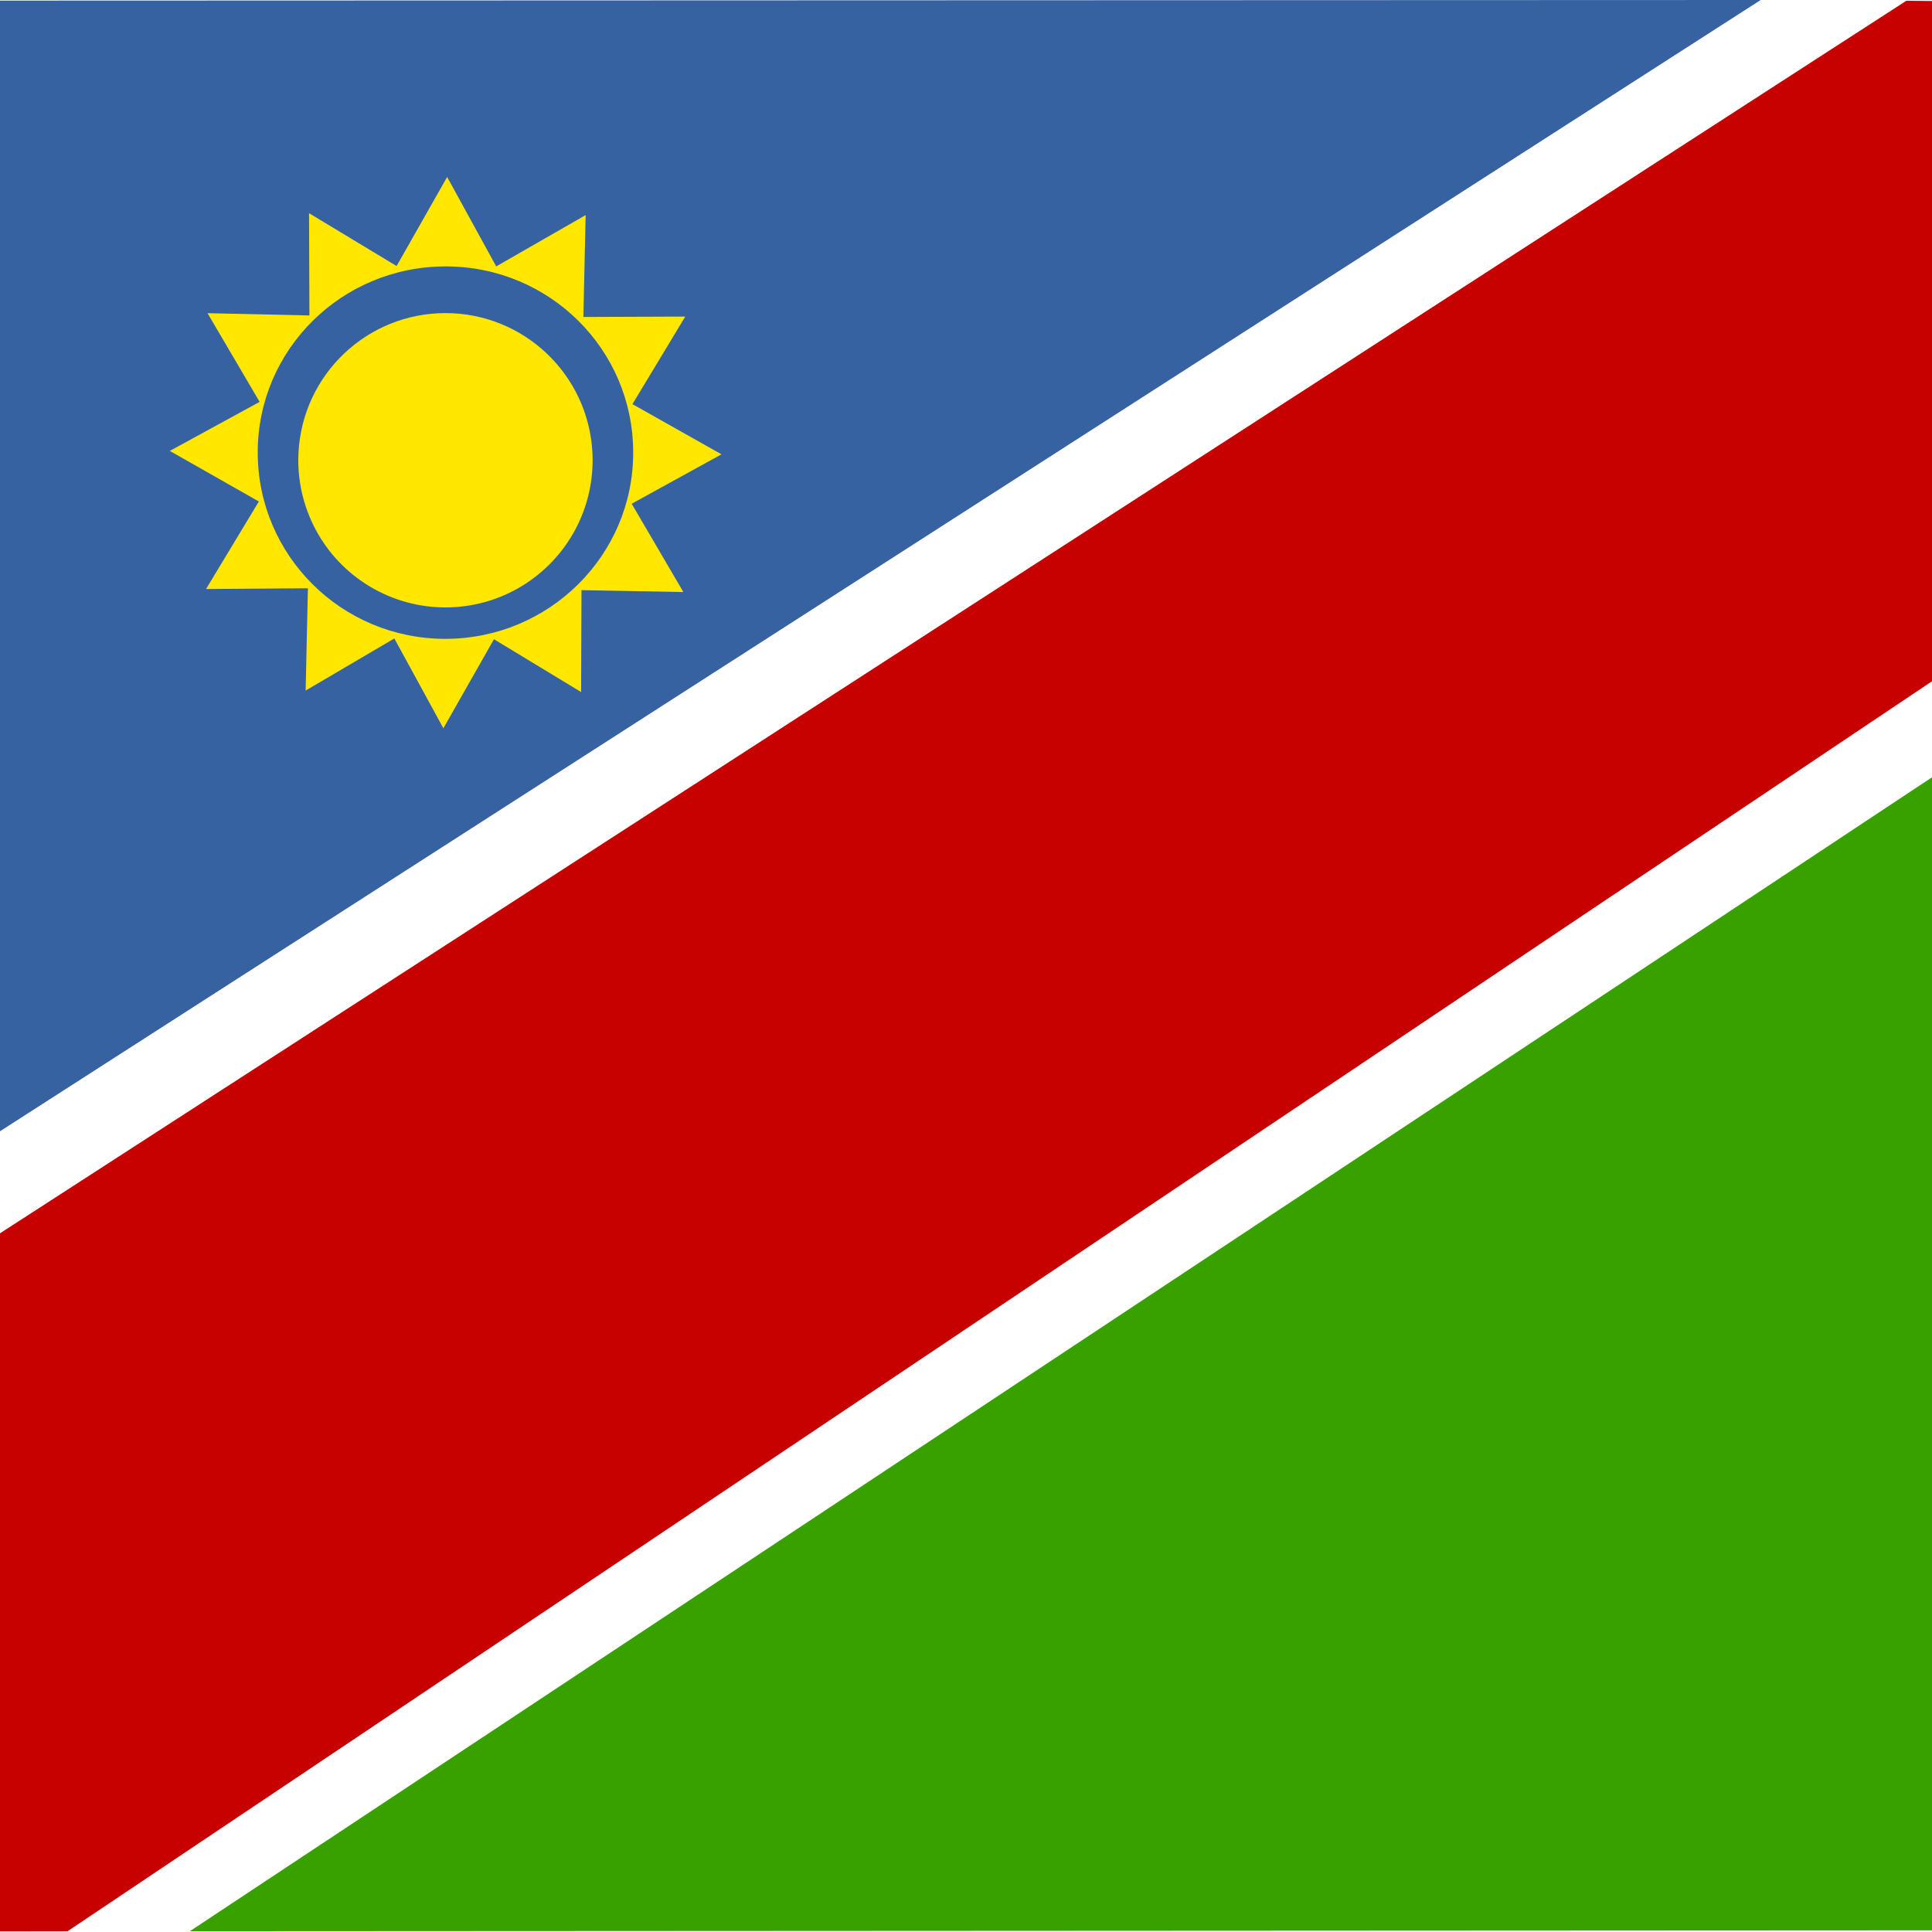
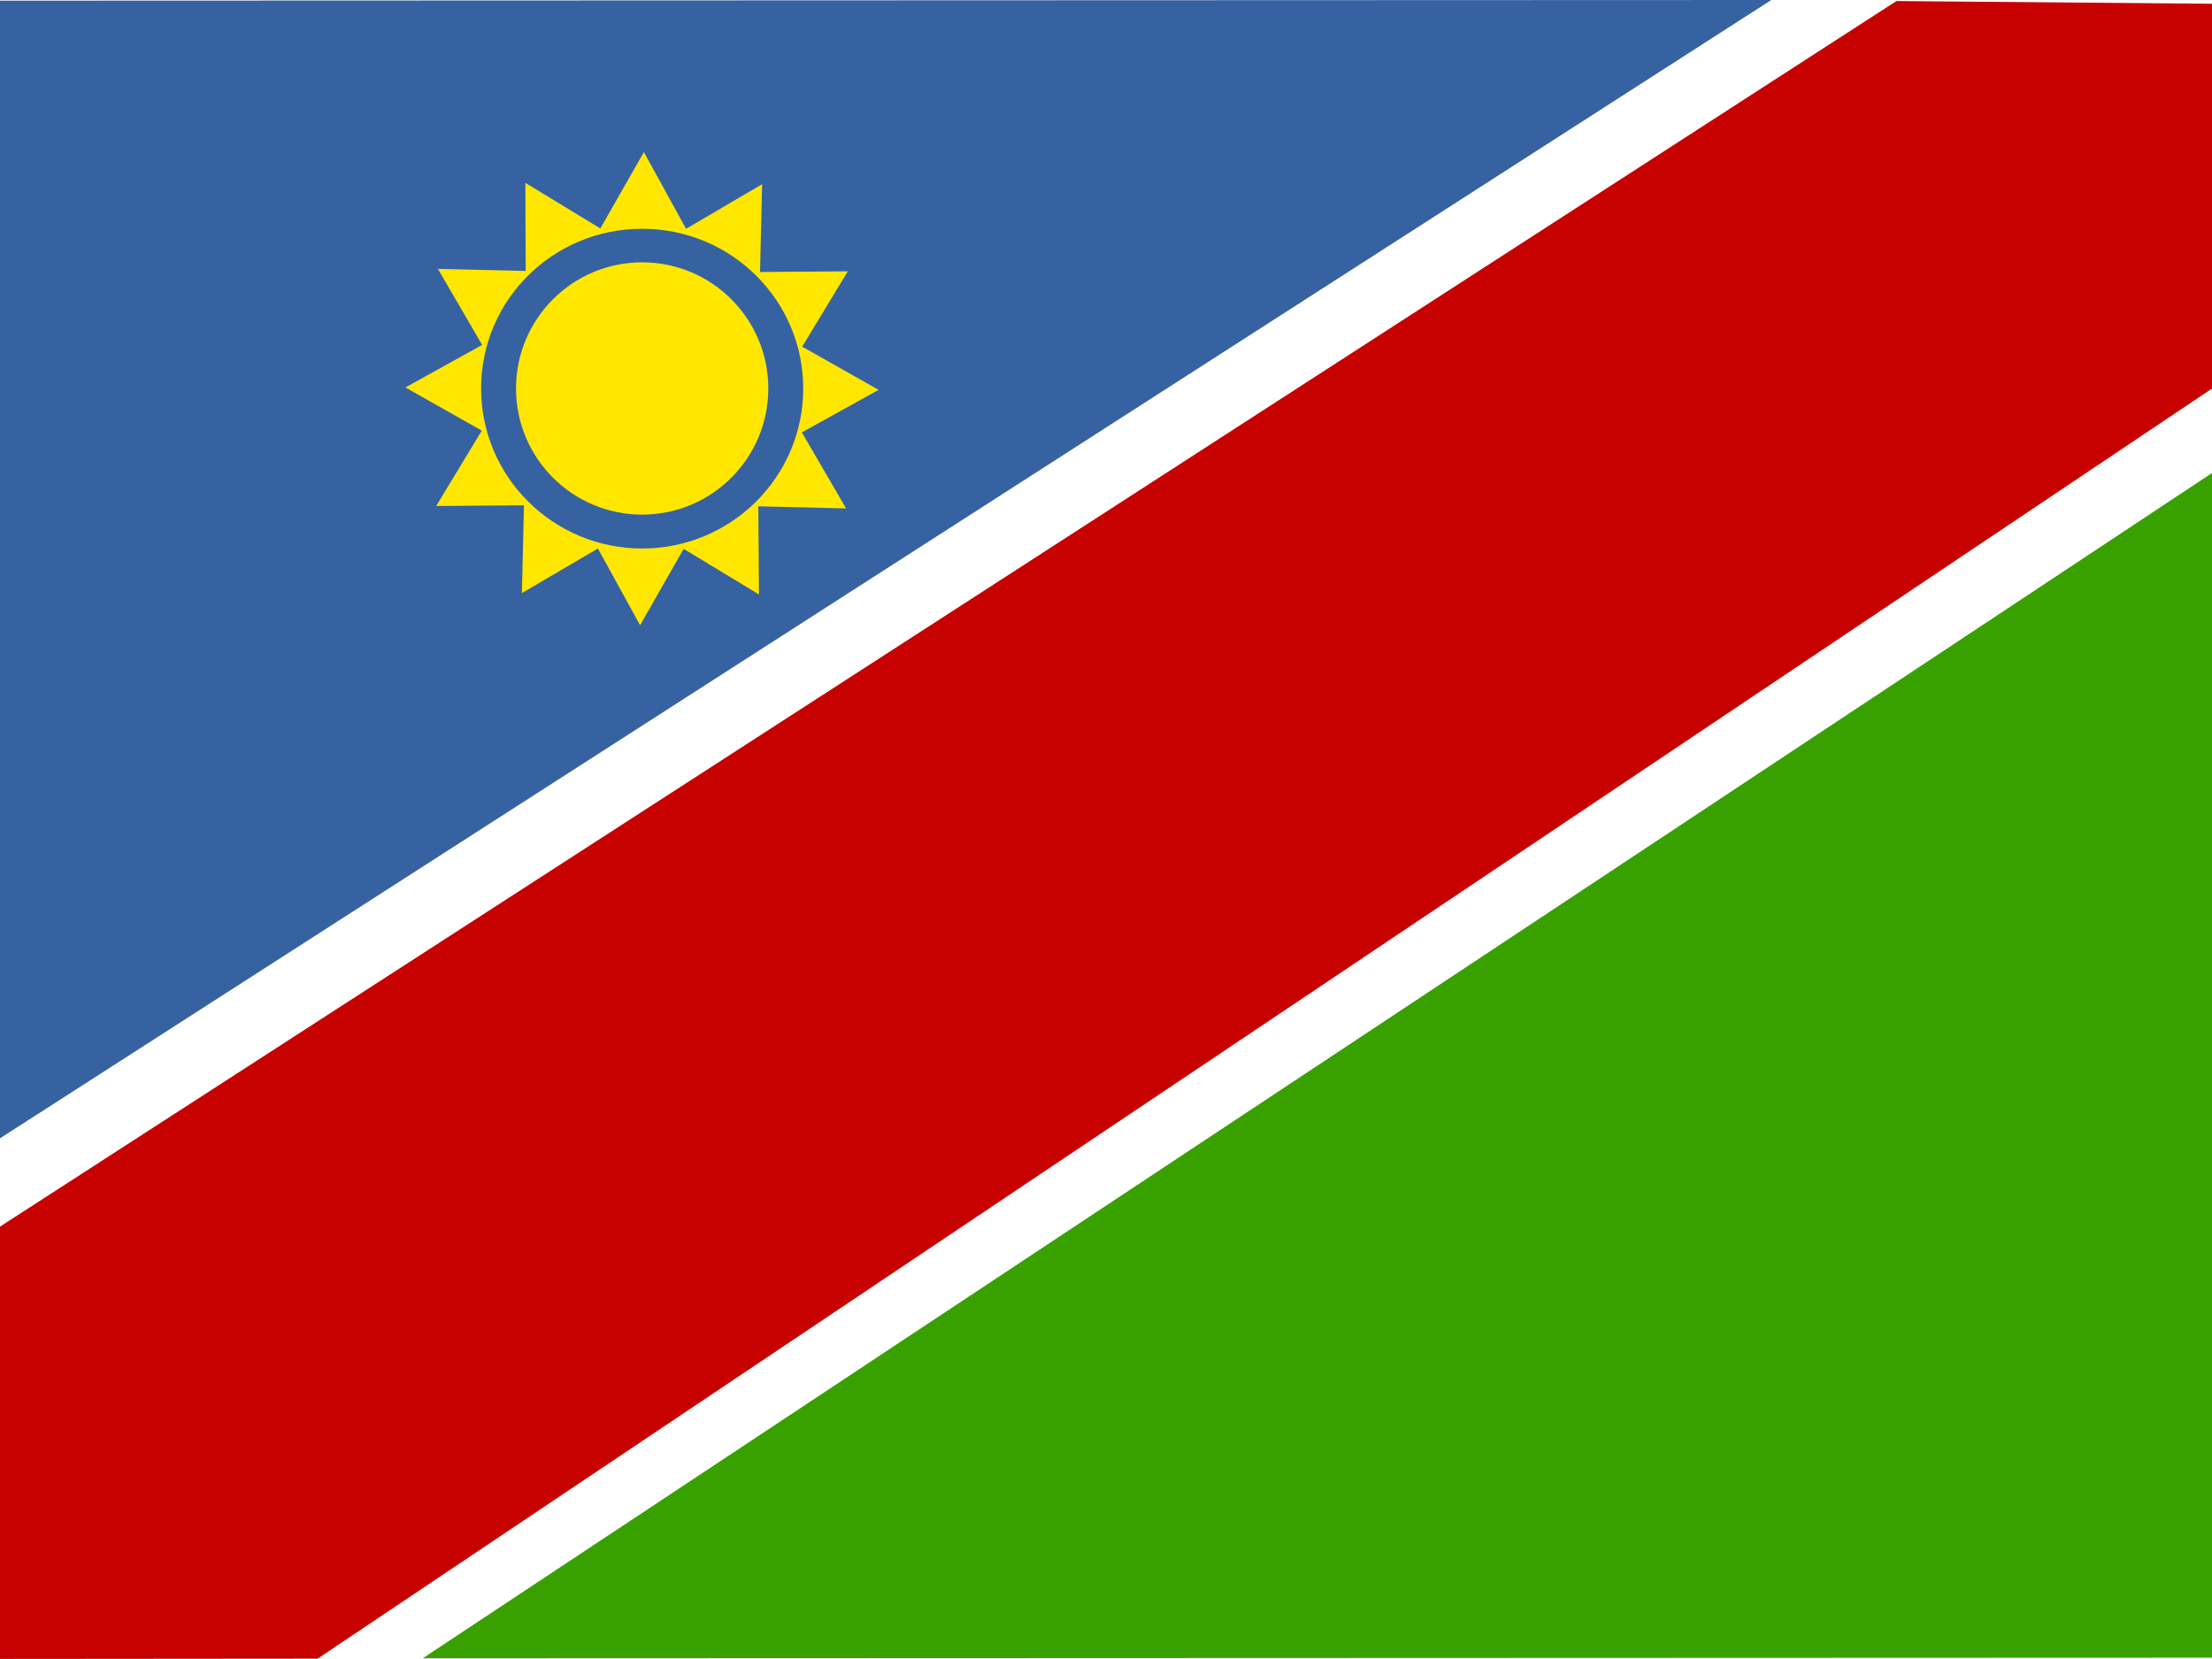
- <svg xmlns="http://www.w3.org/2000/svg" id="flag-icons-na" viewBox="0 0 512 512">
+ <svg xmlns="http://www.w3.org/2000/svg" id="flag-icons-na" viewBox="0 0 640 480">
  <defs>
    <clipPath id="na-a">
-       <path fill-opacity=".7" d="M0 0h512v512H0z" />
+       <path fill-opacity=".7" d="M0 0h640v480H0z" />
    </clipPath>
  </defs>
  <g fill-rule="evenodd" clip-path="url(#na-a)">
-     <path fill="#fff" d="M0 0h512v512H0z" />
-     <path fill="#3662a2" d="m-108.2.2.8 368.6L466.6 0z" />
-     <path fill="#38a100" d="m630.7 511.5-1.4-383.2-579 383.5z" />
-     <path fill="#c70000" d="m-107.9 396.6.5 115.4 125.3-.2 611.7-410.1L629 1.4 505.2.2z" />
-     <path fill="#ffe700" d="m154 183.4-23.1-14-13.4 23.6-13-23.8L81 183l.6-27.1-27 .2 14-23.2L45 119.5l23.8-13L55 83l27 .6-.1-27.1 23.2 14 13.4-23.6 13 23.7L155.2 57l-.6 27 27-.1-14 23.2 23.6 13.3-23.8 13.1 13.7 23.4-27-.5z" />
-     <path fill="#3662a2" d="M167.8 120c0 27.2-22.3 49.3-49.8 49.3s-49.7-22.1-49.7-49.4 22.3-49.3 49.8-49.3 49.7 22 49.7 49.3z" />
-     <path fill="#ffe700" d="M157 120a39 39 0 1 1-77.9 0 39 39 0 0 1 77.9 0" />
+     <path fill="#fff" d="M0 0h640v480H0z" />
+     <path fill="#3662a2" d="m-26.4.2.8 345.6L512.5 0z" />
+     <path fill="#38a100" d="M666.4 479.6 665 120.3 122.3 479.8l544-.2z" />
+     <path fill="#c70000" d="m-26 371.8.4 108.2 117.5-.1L665.4 95.4l-.7-94.1-116-1L-26 371.7z" />
+     <path fill="#ffe700" d="m219.6 172-21.8-13.2-12.6 22.1-12.2-22.2-22 12.9.6-25.4-25.4.2 13.2-21.8-22.1-12.5 22.2-12.3-12.8-22 25.4.6-.1-25.5 21.7 13.2L186.3 44l12.2 22.2 22-12.9-.6 25.4 25.4-.2-13.2 21.8 22.1 12.5-22.2 12.3 12.8 22-25.4-.6z" />
+     <path fill="#3662a2" d="M232.4 112.4c0 25.6-20.9 46.3-46.6 46.3s-46.6-20.7-46.6-46.3 20.8-46.2 46.6-46.2 46.6 20.7 46.6 46.2" />
+     <path fill="#ffe700" d="M222.3 112.4a36.5 36.5 0 1 1-73 0 36.5 36.5 0 0 1 73 0" />
  </g>
</svg>
